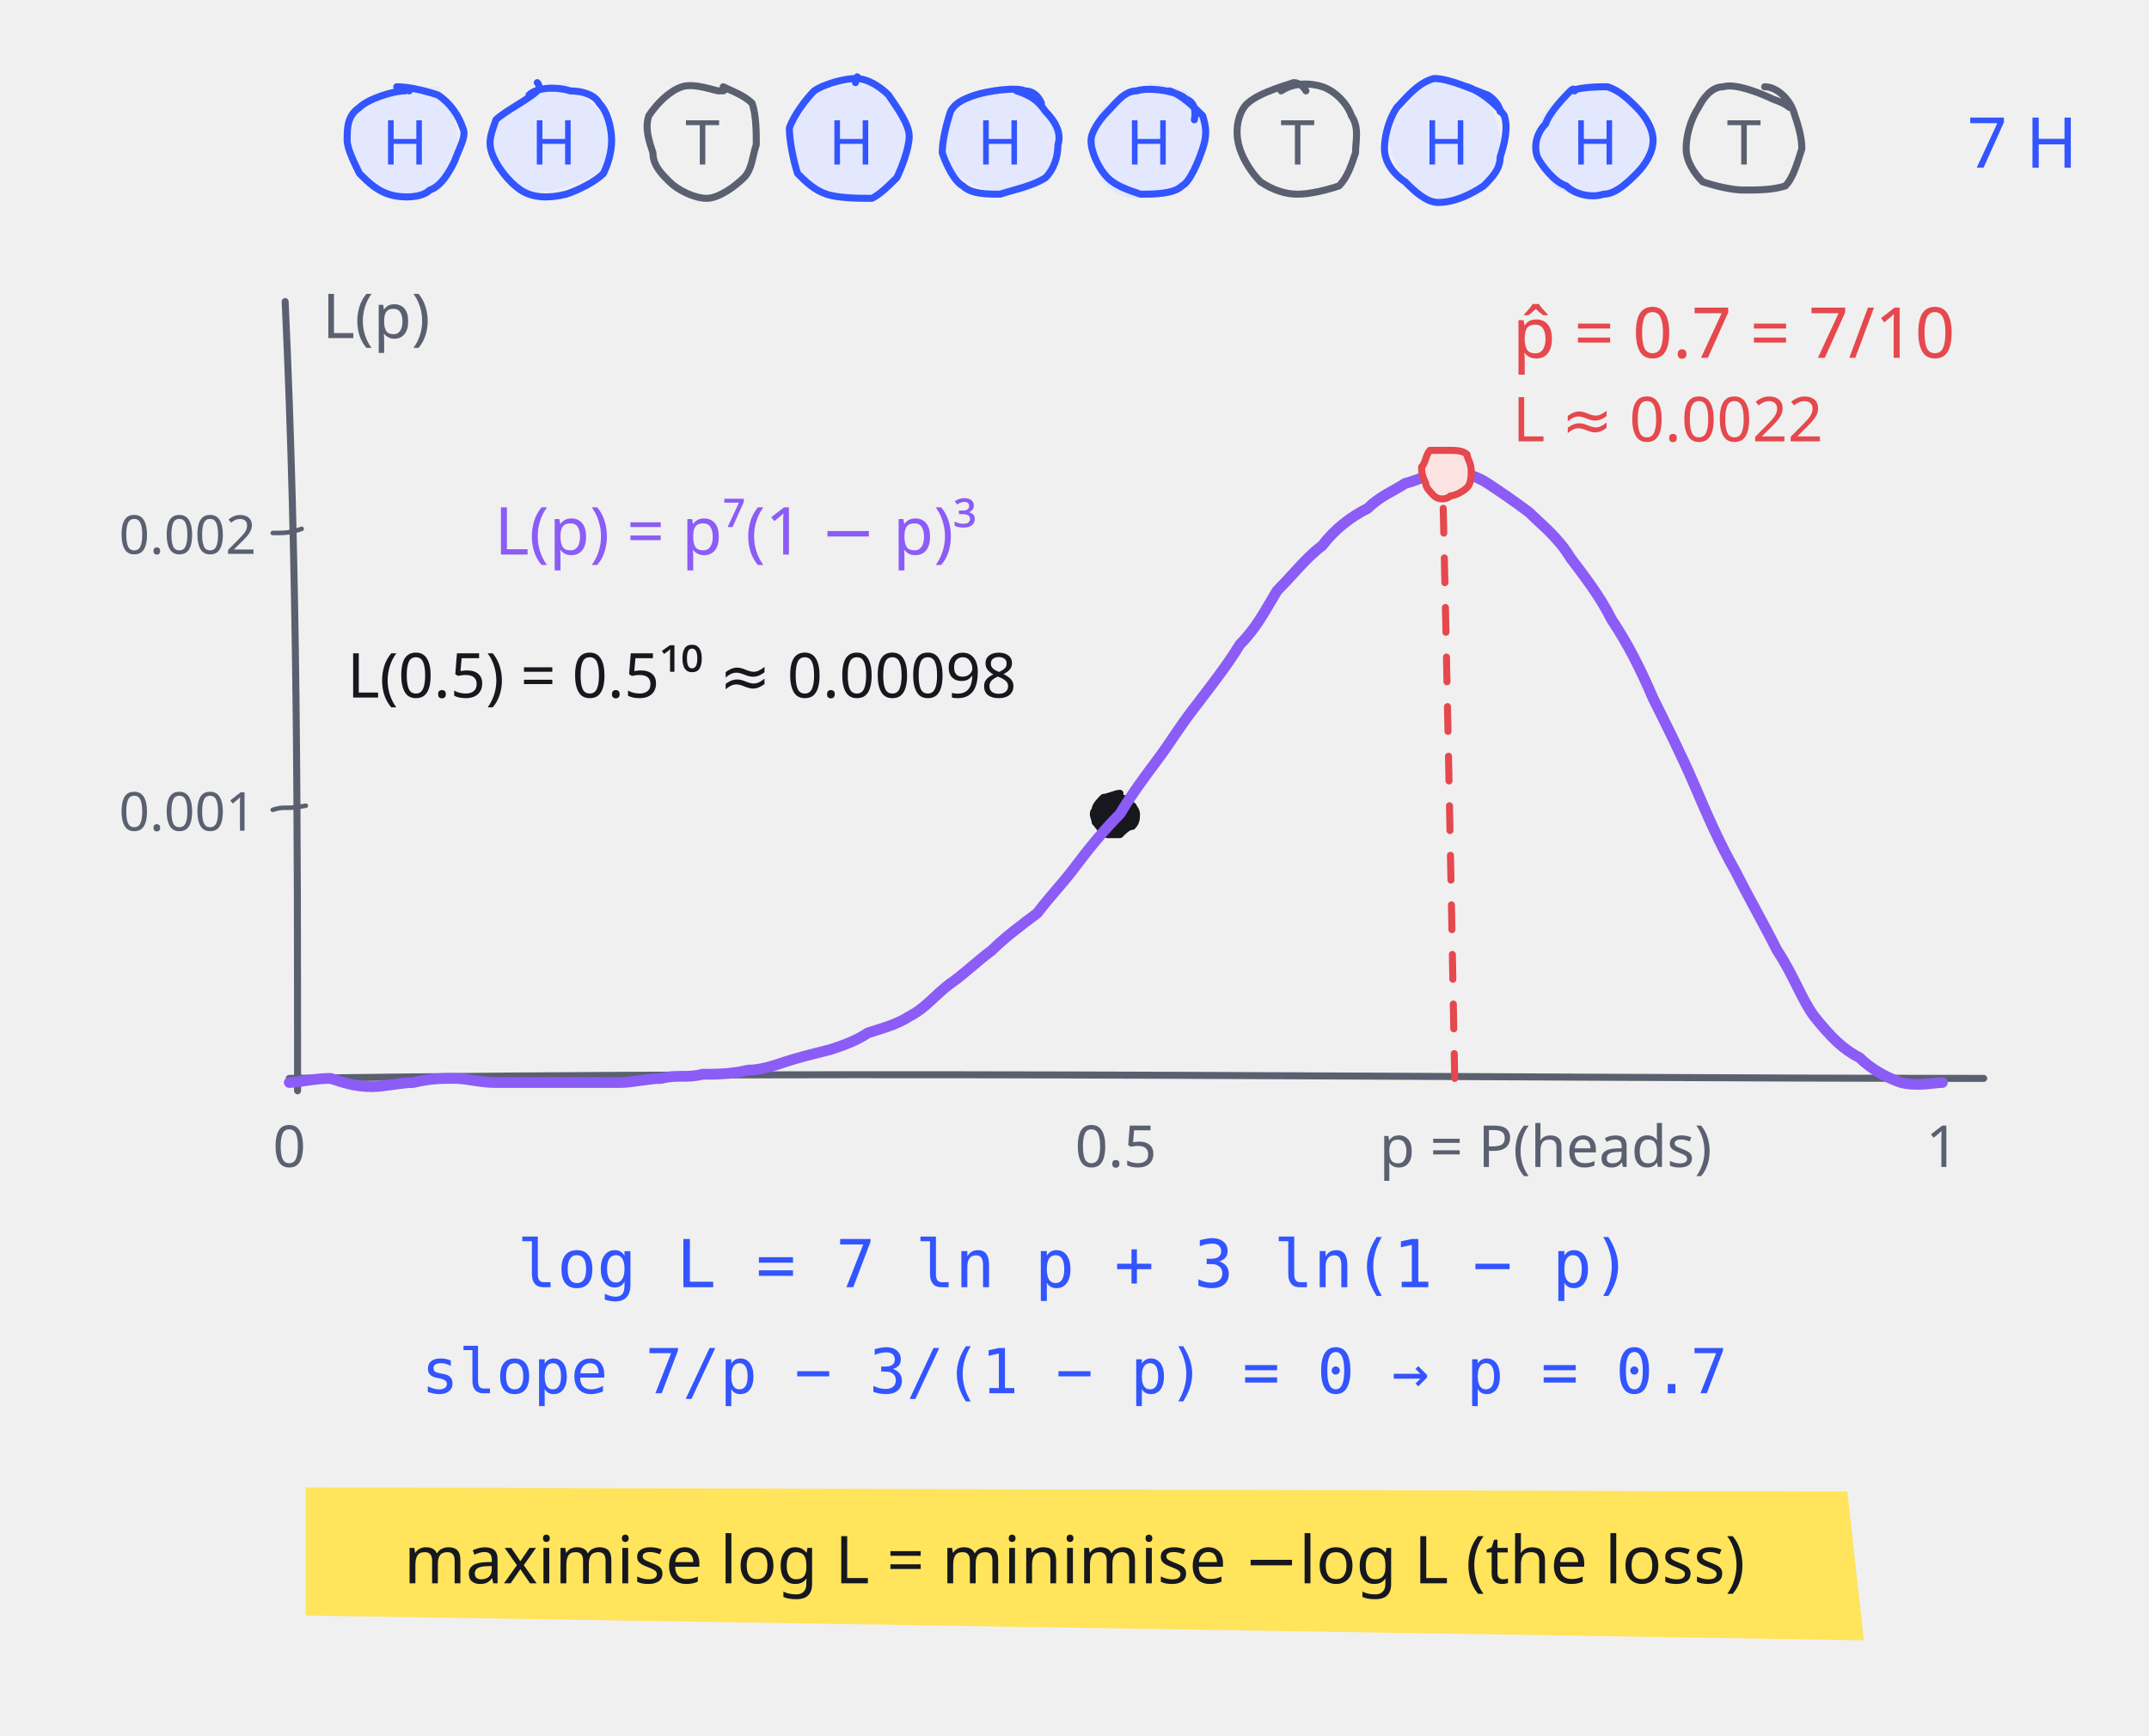
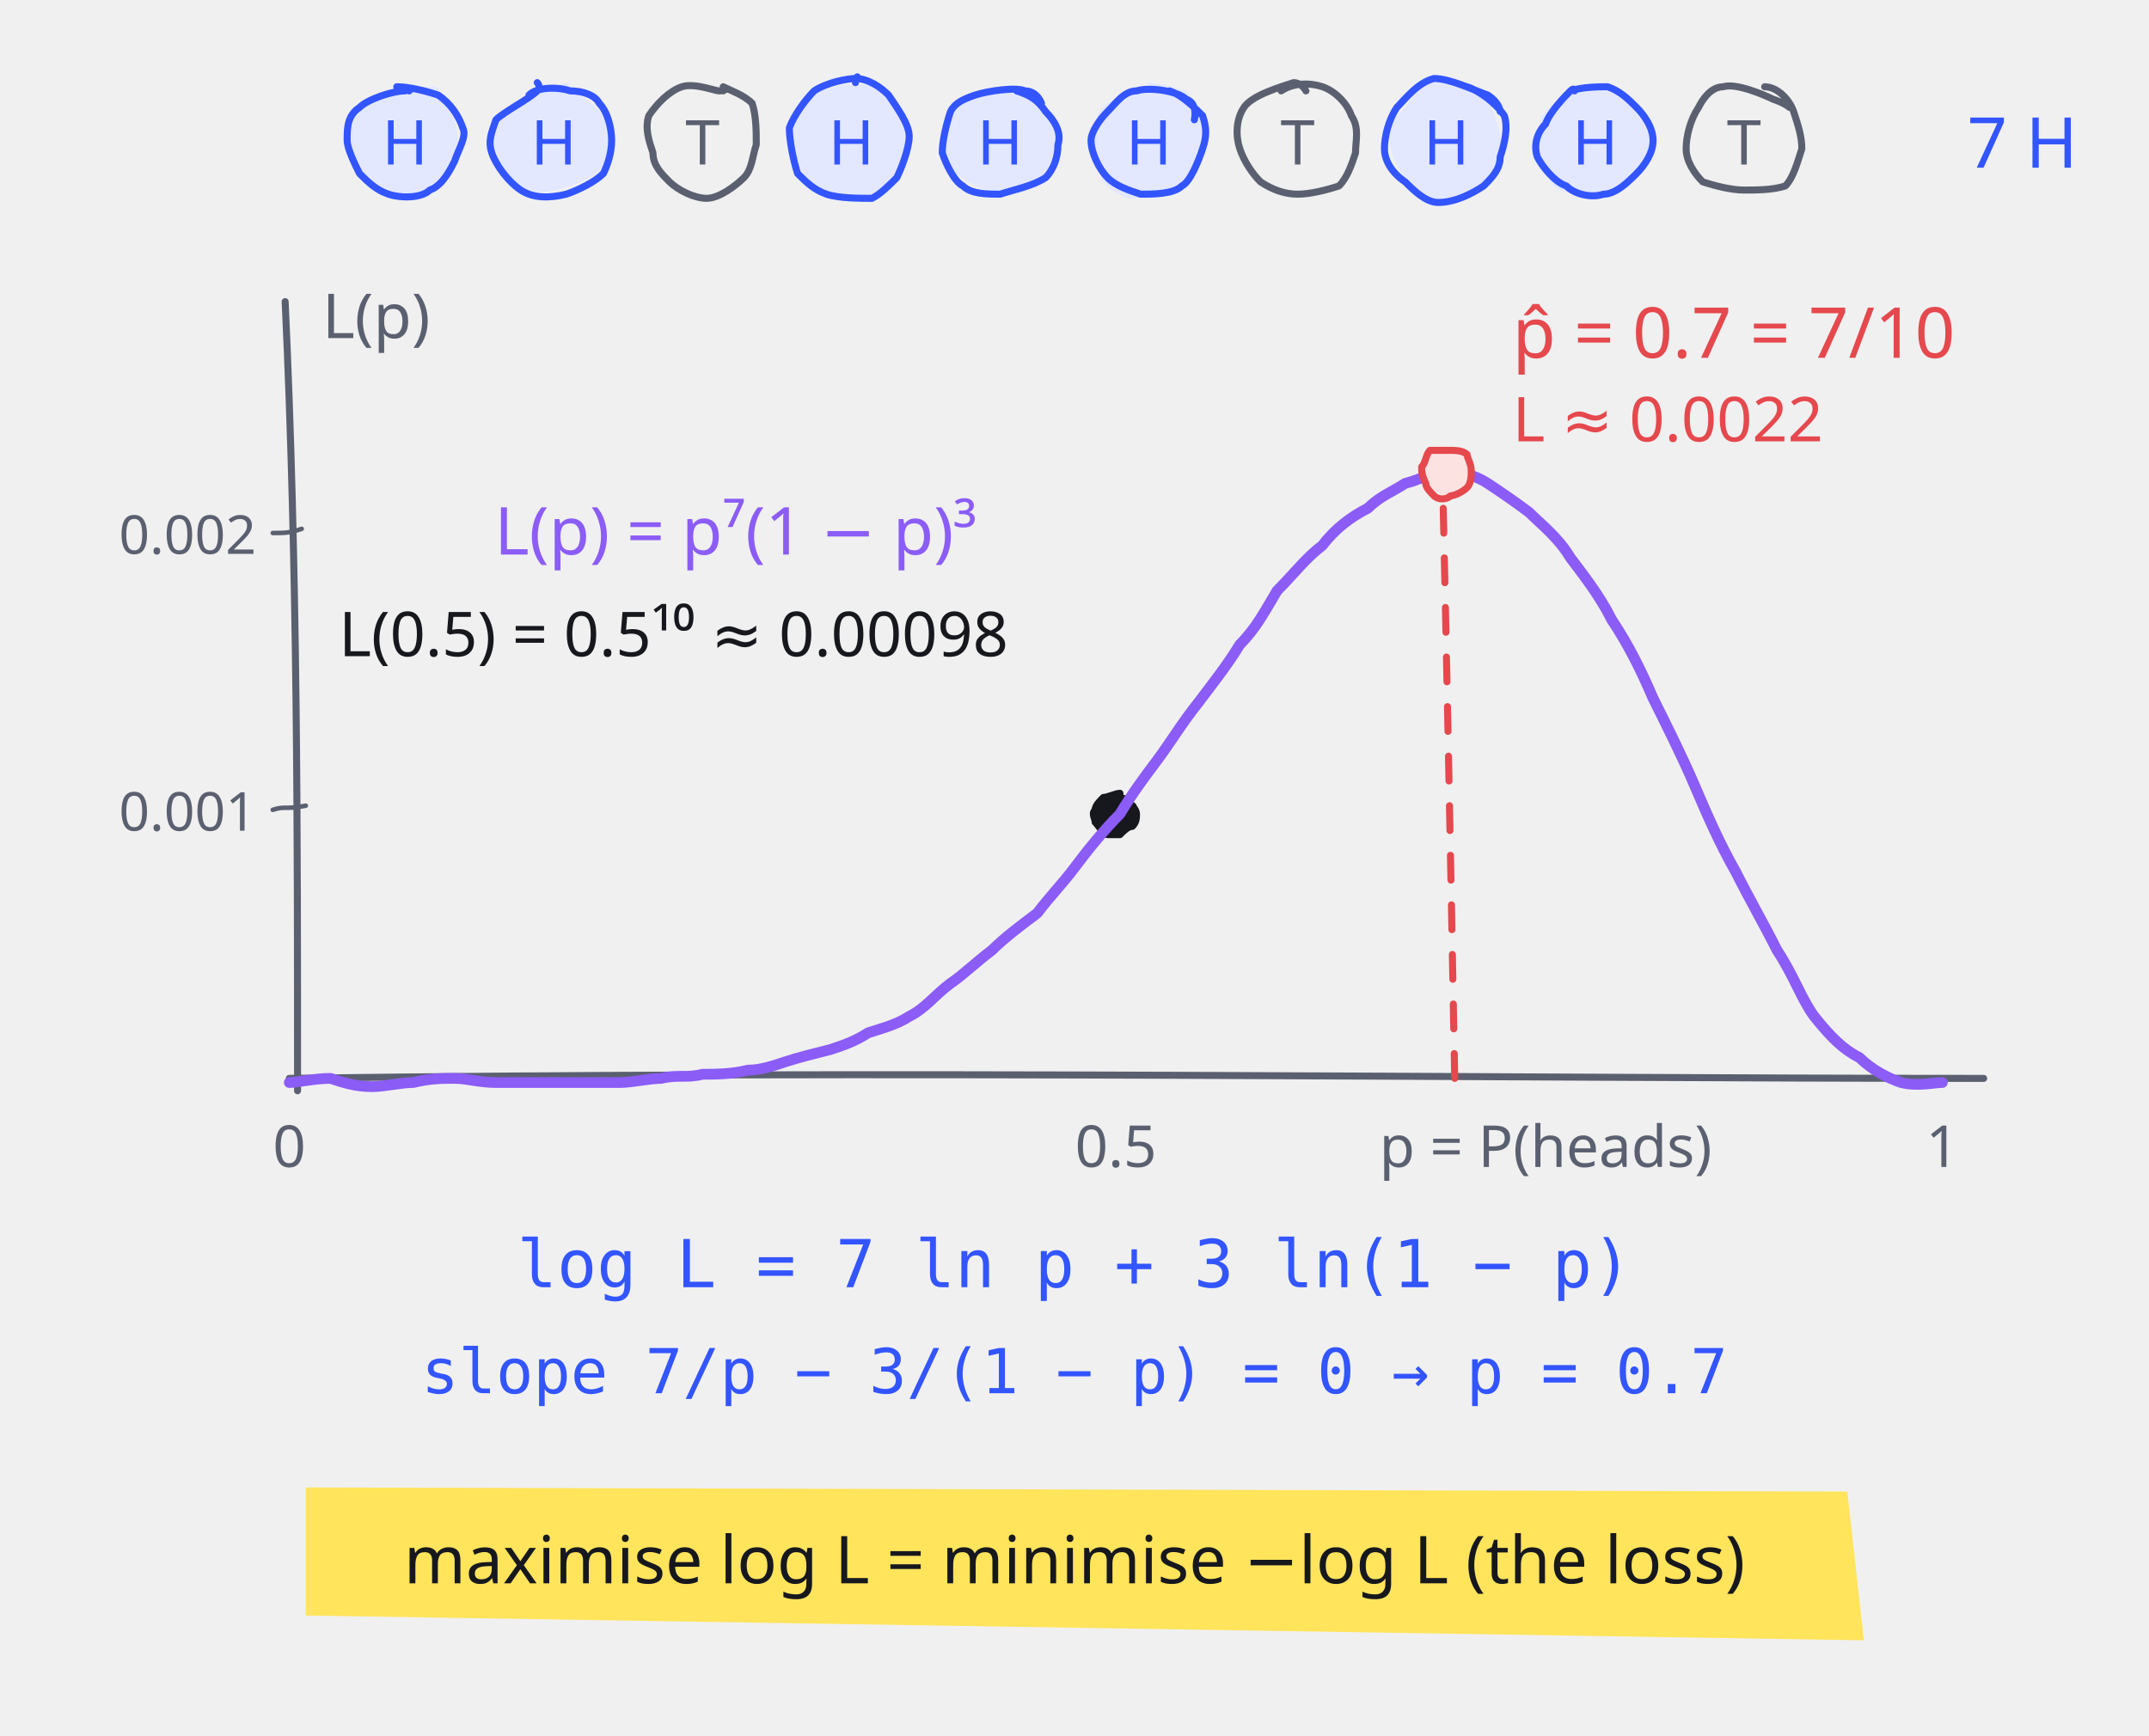
<svg xmlns="http://www.w3.org/2000/svg" viewBox="0 0 520 420" class="dg" data-diagram="maximum-likelihood">
  <style>
.dg path{fill:none;stroke-linecap:round;stroke-linejoin:round;stroke-width:1.7}
.dg .w-thick{stroke-width:2.6}.dg .w-thin{stroke-width:1.1}
.dg text{font-family:'Segoe Print','Bradley Hand','Comic Sans MS',system-ui,sans-serif;stroke:none}.dg .t-mono{font-family:'JetBrains Mono',monospace}
.s-ink{stroke:#16181D}.s-muted{stroke:#5B6070}.s-red{stroke:#E5484D}.s-blue{stroke:#3355FF}.s-green{stroke:#12A150}.s-orange{stroke:#F59E0B}.s-violet{stroke:#8B5CF6}.s-paper{stroke:#fff}.s-hl{stroke:#FFE45C}
.f-ink{fill:#16181D!important}.f-muted{fill:#E9E3D9!important}.f-red{fill:#FDE2E2!important}.f-blue{fill:#E3E8FF!important}.f-green{fill:#D8F5E5!important}.f-orange{fill:#FFF1D6!important}.f-violet{fill:#EDE5FF!important}.f-paper{fill:#fff!important}.f-hl{fill:#FFE45C!important}
.h-red{stroke:#E5484D}.h-blue{stroke:#3355FF}.h-green{stroke:#12A150}.h-orange{stroke:#F59E0B}.h-violet{stroke:#8B5CF6}.h-hl{stroke:#FFE45C}.h-ink{stroke:#16181D}.h-muted{stroke:#9AA0AE}
.t-ink{fill:#16181D}.t-muted{fill:#5B6070}.t-red{fill:#E5484D}.t-blue{fill:#3355FF}.t-green{fill:#12A150}.t-orange{fill:#B7791F}.t-violet{fill:#8B5CF6}.t-paper{fill:#fff}
</style>
  <g>
    <path d="M103 22 C106 22, 107 24, 109 26 C110 29, 111 33, 111 36 C111 39, 110 41, 108 43 C106 45, 102 48, 99 48 C96 48, 91 47, 89 45 C86 43, 85 40, 85 37 C84 34, 85 31, 86 28 C88 26, 90 23, 93 22 C96 21, 102 21, 105 21 C107 21, 106 22, 106 22" class="f-blue" />
    <path d="M96 21 C99 21, 103 22, 106 23 C109 25, 111 28, 112 31 C113 33, 111 36, 110 39 C109 41, 107 45, 104 46 C102 48, 97 48, 94 47 C91 46, 89 44, 87 42 C86 40, 84 36, 84 34 C84 31, 84 28, 87 26 C89 24, 95 22, 98 22 C100 21, 99 22, 99 22" class="s-blue" />
    <text x="98" y="34" font-size="15" text-anchor="middle" dominant-baseline="central" class="t t-blue t-bold">H</text>
    <path d="M133 21 C136 21, 141 23, 143 25 C146 27, 147 30, 148 33 C148 35, 148 38, 147 40 C145 42, 141 44, 138 45 C135 46, 131 47, 128 46 C125 46, 122 43, 120 41 C119 39, 118 35, 119 32 C119 30, 121 27, 124 25 C127 23, 135 21, 137 21 C139 20, 137 20, 137 20" class="f-blue" />
    <path d="M128 23 C130 21, 135 21, 138 22 C141 22, 144 23, 145 25 C147 27, 148 31, 148 34 C148 37, 147 40, 146 42 C144 44, 140 46, 137 47 C133 48, 129 48, 126 46 C123 44, 120 40, 119 37 C118 34, 119 32, 120 29 C122 27, 128 24, 130 22 C131 21, 130 20, 130 20" class="s-blue" />
    <text x="134" y="34" font-size="15" text-anchor="middle" dominant-baseline="central" class="t t-blue t-bold">H</text>
    <path d="M175 21 C177 22, 180 23, 182 25 C183 28, 183 32, 183 35 C182 38, 182 41, 180 43 C178 45, 174 48, 171 48 C168 48, 164 46, 162 44 C160 42, 158 40, 158 37 C157 34, 156 31, 157 28 C159 25, 162 22, 165 21 C168 20, 173 22, 174 22 C176 22, 176 21, 175 22" class="s-muted" />
    <text x="170" y="34" font-size="15" text-anchor="middle" dominant-baseline="central" class="t t-muted t-bold">T</text>
    <path d="M200 22 C203 20, 209 20, 212 21 C214 22, 216 24, 217 27 C219 29, 219 33, 219 36 C218 39, 216 44, 214 46 C212 48, 209 47, 206 47 C203 47, 200 48, 198 46 C195 44, 193 40, 192 37 C191 34, 192 30, 193 27 C195 24, 200 21, 201 19 C203 18, 202 20, 202 20" class="f-blue" />
    <path d="M207 19 C210 19, 213 21, 215 23 C217 26, 220 30, 220 33 C220 36, 218 41, 217 43 C215 45, 213 47, 211 48 C208 48, 203 48, 200 47 C197 46, 195 44, 193 42 C192 39, 191 34, 191 31 C192 28, 195 24, 197 22 C200 20, 205 19, 207 19 C208 18, 207 19, 207 20" class="s-blue" />
    <text x="206" y="34" font-size="15" text-anchor="middle" dominant-baseline="central" class="t t-blue t-bold">H</text>
    <path d="M244 22 C247 22, 249 22, 251 24 C253 26, 256 30, 256 33 C257 36, 256 39, 254 41 C253 43, 249 47, 245 47 C242 48, 239 46, 236 45 C234 44, 231 42, 229 40 C228 38, 227 34, 228 32 C229 29, 231 26, 234 24 C237 22, 244 22, 246 22 C249 22, 251 23, 251 23" class="f-blue" />
    <path d="M246 22 C249 23, 251 24, 253 27 C255 29, 257 32, 256 35 C256 38, 255 41, 253 43 C250 45, 245 46, 242 47 C239 47, 235 47, 233 45 C231 44, 229 40, 228 37 C228 34, 229 30, 230 27 C231 25, 233 24, 236 23 C239 22, 246 21, 248 22 C251 22, 252 25, 252 25" class="s-blue" />
    <text x="242" y="34" font-size="15" text-anchor="middle" dominant-baseline="central" class="t t-blue t-bold">H</text>
    <path d="M277 20 C280 20, 284 21, 287 22 C289 24, 291 28, 292 31 C292 34, 291 37, 289 39 C288 42, 286 45, 283 47 C280 48, 276 48, 273 48 C270 47, 267 45, 266 42 C264 40, 264 36, 264 33 C265 30, 265 27, 268 25 C271 23, 279 22, 283 22 C286 22, 287 24, 287 24" class="f-blue" />
    <path d="M283 22 C286 23, 289 26, 291 28 C292 31, 292 33, 291 36 C290 39, 288 44, 286 45 C284 47, 279 47, 276 47 C273 46, 270 45, 268 43 C266 41, 264 37, 264 34 C264 32, 266 29, 268 27 C270 25, 272 22, 275 22 C278 21, 285 22, 287 24 C290 25, 289 29, 289 29" class="s-blue" />
    <text x="278" y="34" font-size="15" text-anchor="middle" dominant-baseline="central" class="t t-blue t-bold">H</text>
    <path d="M310 22 C313 20, 317 20, 320 21 C323 22, 326 25, 327 28 C329 31, 328 34, 328 37 C327 40, 326 43, 324 45 C321 46, 317 47, 314 47 C311 47, 308 46, 305 44 C303 42, 301 39, 300 36 C299 33, 299 29, 301 26 C303 23, 310 21, 313 20 C315 20, 316 22, 316 22" class="s-muted" />
    <text x="314" y="34" font-size="15" text-anchor="middle" dominant-baseline="central" class="t t-muted t-bold">T</text>
    <path d="M358 21 C360 22, 361 26, 362 29 C363 32, 364 36, 363 39 C362 42, 359 45, 356 46 C354 48, 351 49, 348 49 C346 48, 342 46, 340 43 C338 41, 336 36, 336 33 C336 30, 338 28, 340 26 C342 23, 344 21, 347 20 C350 20, 356 22, 358 23 C360 24, 360 24, 360 24" class="f-blue" />
    <path d="M355 21 C358 22, 362 25, 364 28 C365 31, 364 35, 363 38 C363 41, 361 43, 359 45 C356 47, 352 49, 348 49 C345 49, 342 46, 340 44 C337 42, 335 39, 335 36 C335 33, 336 29, 338 26 C340 24, 343 20, 347 19 C351 19, 357 22, 360 23 C363 25, 363 27, 363 27" class="s-blue" />
    <text x="350" y="34" font-size="15" text-anchor="middle" dominant-baseline="central" class="t t-blue t-bold">H</text>
    <path d="M390 21 C393 22, 396 24, 397 26 C399 29, 400 34, 399 37 C399 40, 397 42, 395 44 C392 45, 388 47, 385 47 C382 47, 378 47, 376 45 C374 43, 373 39, 372 36 C372 33, 372 29, 374 27 C375 25, 379 23, 382 22 C385 21, 390 22, 392 22 C394 22, 394 24, 394 24" class="f-blue" />
    <path d="M380 22 C383 21, 387 21, 389 21 C392 22, 394 24, 396 26 C398 28, 400 31, 400 34 C400 37, 398 40, 396 42 C394 44, 391 47, 388 47 C385 48, 381 47, 379 45 C376 44, 373 40, 372 38 C371 35, 372 32, 374 30 C375 27, 379 23, 380 22 C381 21, 381 22, 381 22" class="s-blue" />
    <text x="386" y="34" font-size="15" text-anchor="middle" dominant-baseline="central" class="t t-blue t-bold">H</text>
    <path d="M427 21 C430 21, 433 24, 434 27 C435 30, 436 33, 436 36 C435 39, 434 43, 432 45 C429 46, 425 46, 422 46 C419 46, 415 45, 412 44 C410 42, 408 39, 408 36 C408 33, 409 29, 411 26 C412 24, 414 21, 417 21 C420 20, 427 23, 429 24 C432 25, 433 26, 433 26" class="s-muted" />
    <text x="422" y="34" font-size="15" text-anchor="middle" dominant-baseline="central" class="t t-muted t-bold">T</text>
  </g>
  <g>
    <text x="476" y="34" font-size="17" text-anchor="start" dominant-baseline="central" class="t t-blue t-bold">7 H</text>
  </g>
  <g>
    <path d="M70 261 C214 259, 361 261, 480 261" class="s-muted" />
    <path d="M72 264 C72 201, 72 138, 69 73" class="s-muted" />
    <text x="70" y="277" font-size="14" text-anchor="middle" dominant-baseline="central" class="t t-muted">0</text>
    <text x="270" y="277" font-size="14" text-anchor="middle" dominant-baseline="central" class="t t-muted">0.5</text>
    <text x="470" y="277" font-size="14" text-anchor="middle" dominant-baseline="central" class="t t-muted">1</text>
    <path d="M66 196 C69 195, 69 196, 74 195" class="s-muted w-thin" />
    <text x="62" y="196" font-size="13" text-anchor="end" dominant-baseline="central" class="t t-muted">0.001</text>
    <path d="M66 129 C69 129, 70 129, 73 128" class="s-muted w-thin" />
    <text x="62" y="129" font-size="13" text-anchor="end" dominant-baseline="central" class="t t-muted">0.002</text>
    <text x="78" y="76" font-size="15" text-anchor="start" dominant-baseline="central" class="t t-muted">L(p)</text>
    <text x="374" y="277" font-size="14" text-anchor="middle" dominant-baseline="central" class="t t-muted">p = P(heads)</text>
  </g>
  <g>
    <path d="M270 192 C271 192, 272 193, 272 193 C273 194, 275 194, 275 195 C275 196, 275 198, 274 199 C274 200, 274 201, 273 201 C272 202, 270 202, 269 202 C267 202, 266 201, 266 200 C265 199, 265 198, 265 197 C265 196, 266 195, 267 194 C267 193, 269 193, 269 192 C270 192, 269 192, 270 192" class="f-ink" />
    <path d="M270 193 C271 193, 272 193, 273 194 C274 195, 275 196, 275 197 C275 198, 275 199, 274 200 C273 200, 272 201, 271 202 C270 202, 269 202, 268 202 C267 202, 266 200, 265 199 C265 198, 264 197, 265 196 C265 195, 266 194, 267 193 C268 193, 270 192, 271 192 C271 192, 271 192, 271 192" class="s-ink" />
-     <text x="84" y="163" font-size="15" text-anchor="start" dominant-baseline="central" class="t t-ink">L(0.5) = 0.5¹⁰ ≈ 0.00098</text>
+     <text x="82" y="153" font-size="15" text-anchor="start" dominant-baseline="central" class="t t-ink">L(0.5) = 0.5¹⁰ ≈ 0.00098</text>
  </g>
  <g>
    <path d="M70 262 C72 262, 76 261, 80 261 C83 262, 86 263, 90 263 C93 263, 97 262, 100 262 C104 261, 107 261, 110 261 C113 261, 116 262, 120 262 C123 262, 126 262, 130 262 C133 262, 136 262, 140 262 C143 262, 146 262, 150 262 C153 262, 157 261, 160 261 C164 260, 166 261, 170 260 C173 260, 177 260, 181 259 C184 259, 187 258, 190 257 C193 256, 197 255, 201 254 C204 253, 207 252, 210 250 C213 249, 217 248, 220 246 C224 244, 226 241, 230 238 C233 236, 236 233, 240 230 C243 227, 247 224, 251 221 C254 217, 257 214, 260 210 C263 206, 267 201, 271 197 C274 192, 277 188, 280 184 C283 180, 286 175, 290 170 C293 166, 297 161, 300 156 C304 152, 306 148, 309 143 C313 139, 316 135, 320 132 C323 128, 327 125, 331 123 C334 120, 337 119, 340 117 C344 116, 347 114, 350 114 C353 114, 357 115, 360 117 C363 119, 366 121, 370 124 C373 127, 377 130, 380 135 C383 139, 387 144, 390 150 C394 156, 397 162, 400 169 C403 175, 407 183, 410 190 C413 197, 416 204, 420 211 C423 217, 427 224, 430 230 C434 236, 436 242, 439 246 C443 251, 446 254, 450 256 C453 259, 457 261, 460 262 C464 263, 468 262, 470 262" class="s-violet w-thick" />
  </g>
  <g>
    <text x="178" y="128" font-size="16" text-anchor="middle" dominant-baseline="central" class="t t-violet">L(p) = p⁷(1 − p)³</text>
  </g>
  <g>
    <path d="M352 261 C351 207, 350 156, 349 113" class="s-red" stroke-dasharray="6 6" />
  </g>
  <g>
    <path d="M350 109 C352 109, 353 109, 354 110 C355 110, 356 112, 356 113 C356 115, 356 116, 355 118 C354 119, 353 119, 352 120 C350 120, 349 120, 348 119 C346 119, 346 119, 345 118 C344 116, 344 114, 344 113 C344 112, 345 111, 346 110 C347 109, 349 108, 350 108 C351 108, 351 109, 351 109" class="f-red" />
    <path d="M351 109 C352 109, 354 109, 355 110 C355 111, 356 112, 356 114 C356 115, 356 117, 355 118 C354 119, 352 120, 351 120 C350 121, 348 121, 347 120 C346 119, 345 118, 345 117 C344 115, 344 114, 344 113 C345 112, 345 110, 346 109 C347 109, 350 109, 351 109 C352 109, 351 109, 351 109" class="s-red" />
    <text x="366" y="80" font-size="17" text-anchor="start" dominant-baseline="central" class="t t-red t-bold">p̂ = 0.7 = 7/10</text>
    <text x="366" y="101" font-size="15" text-anchor="start" dominant-baseline="central" class="t t-red">L ≈ 0.0022</text>
  </g>
  <g>
    <text x="260" y="306" font-size="16" text-anchor="middle" dominant-baseline="central" class="t t-blue t-mono">log L = 7 ln p + 3 ln(1 − p)</text>
    <text x="260" y="332" font-size="15" text-anchor="middle" dominant-baseline="central" class="t t-blue t-mono">slope 7/p − 3/(1 − p) = 0  →  p = 0.7</text>
  </g>
  <g>
    <path d="M74 360 L447 361 L451 397 L74 391" class="f-hl" />
  </g>
  <g>
    <text x="260" y="377" font-size="16" text-anchor="middle" dominant-baseline="central" class="t t-ink t-bold">maximise log L  =  minimise −log L (the loss)</text>
  </g>
</svg>
